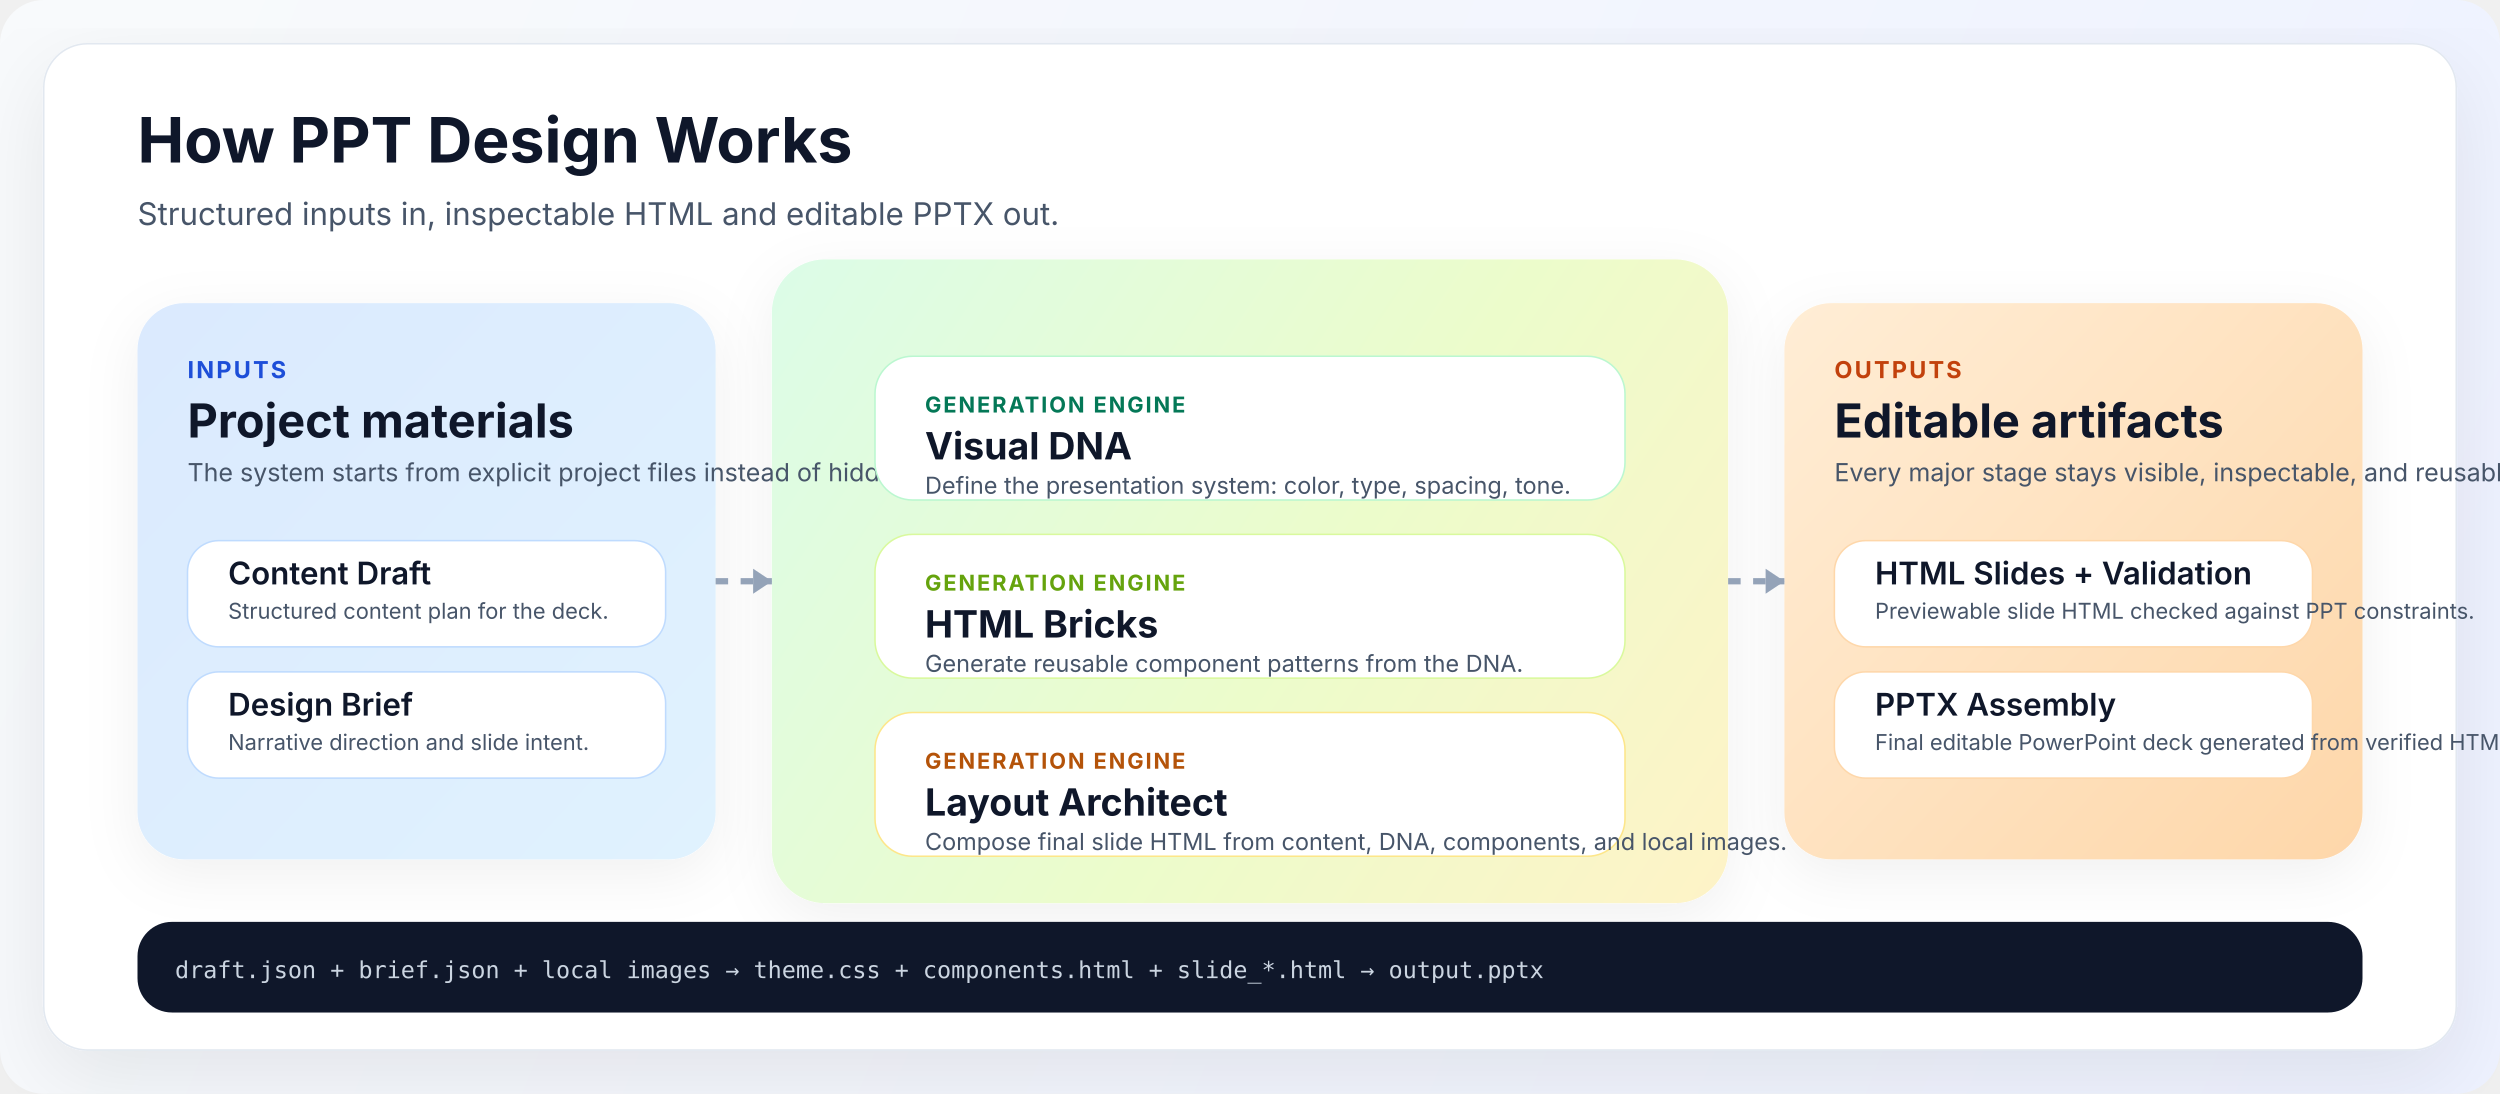
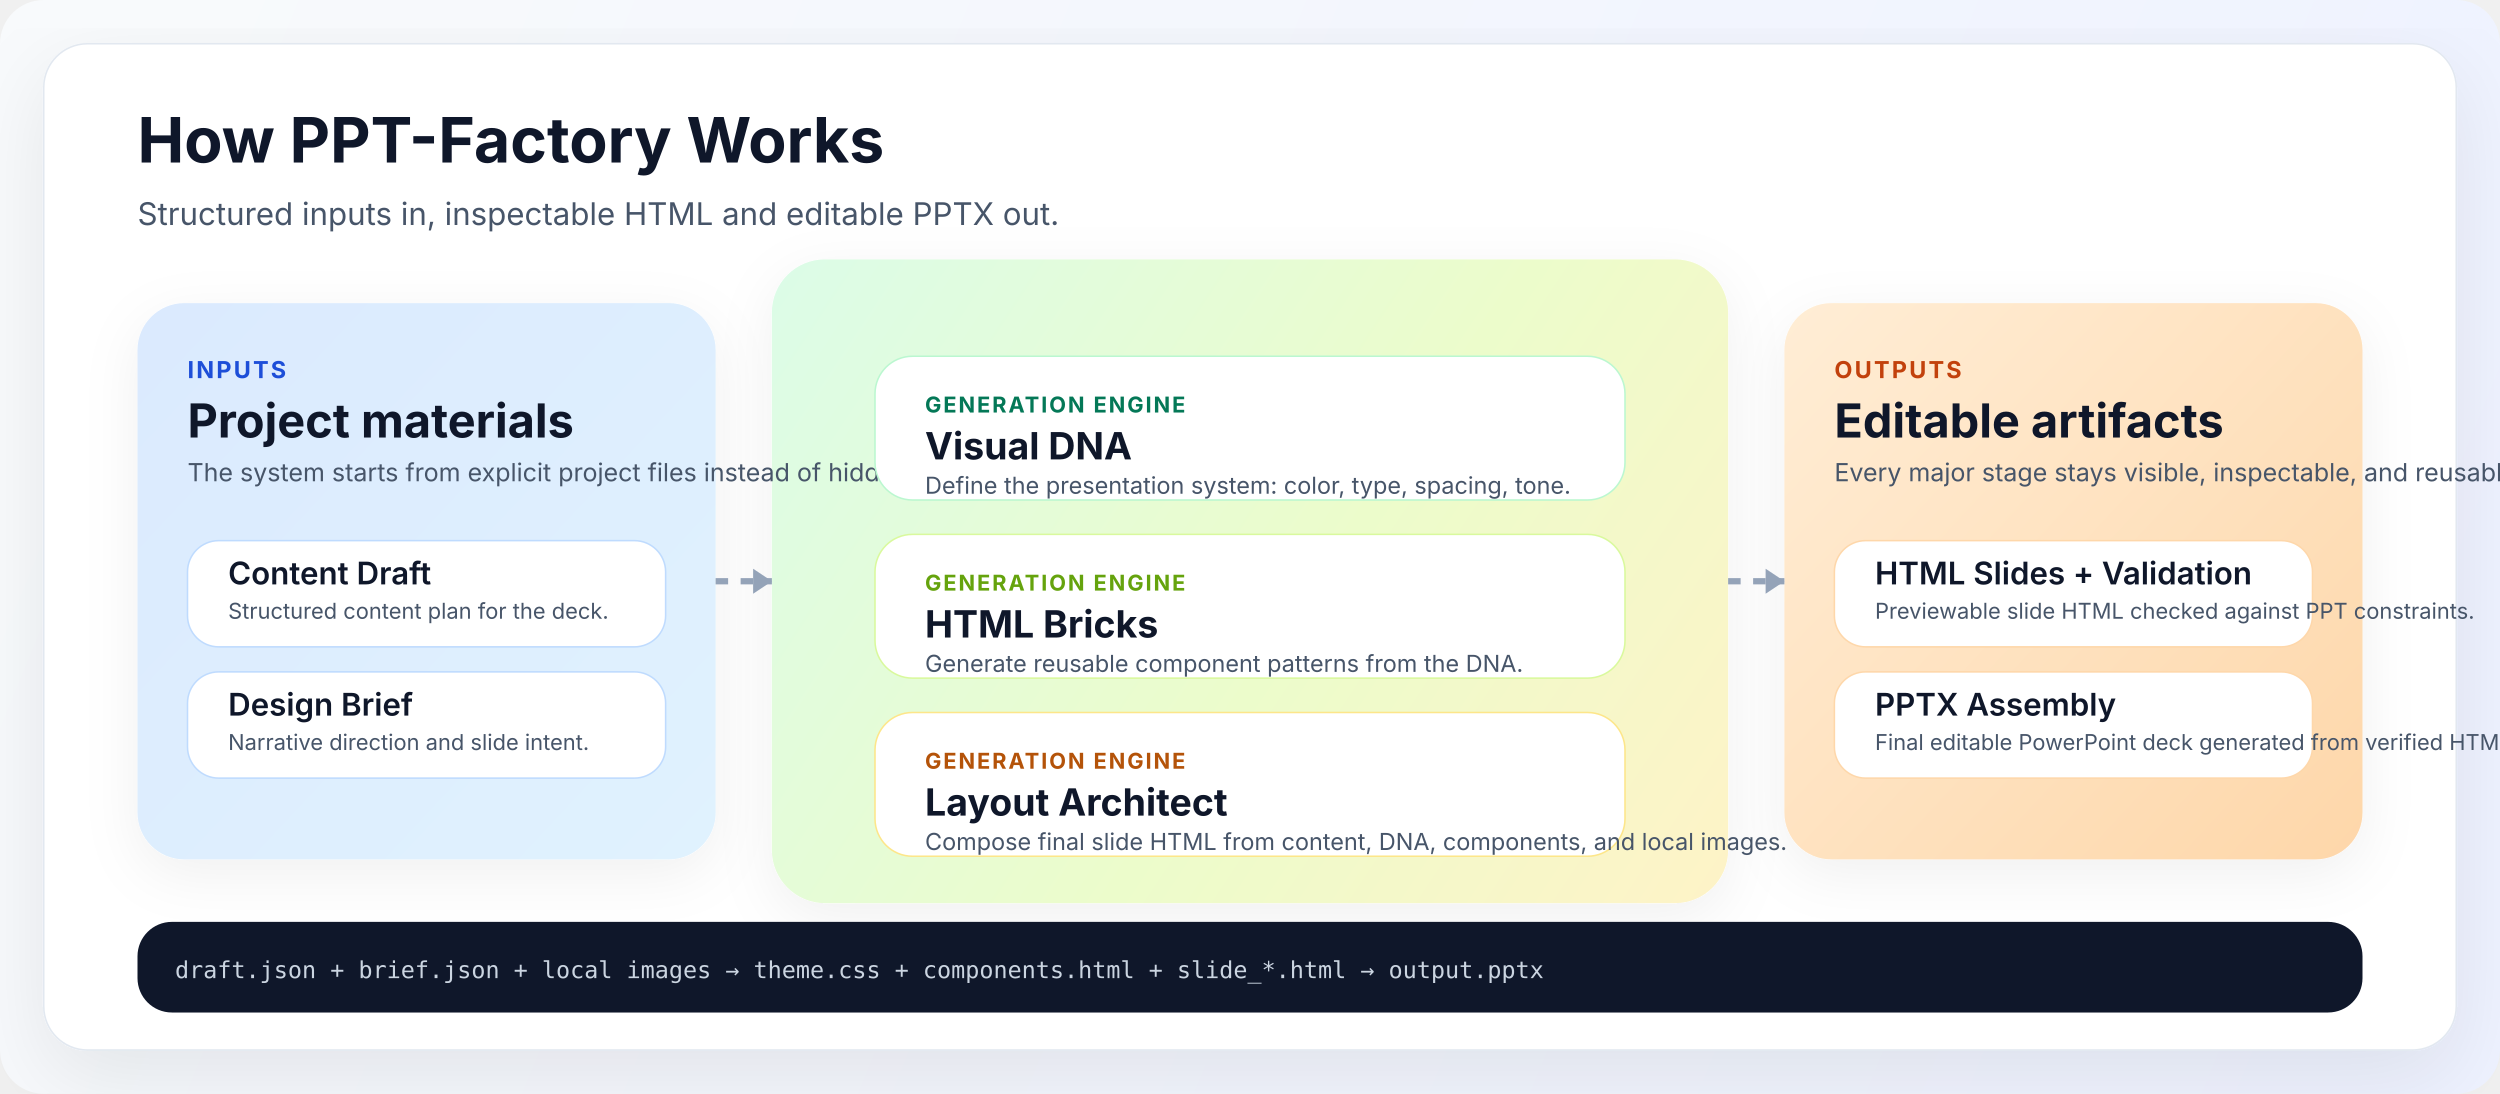
<svg xmlns="http://www.w3.org/2000/svg" width="1600" height="700" viewBox="0 0 1600 700" fill="none" role="img" aria-labelledby="title desc">
  <defs>
    <linearGradient id="bg" x1="64" y1="48" x2="1536" y2="652" gradientUnits="userSpaceOnUse">
      <stop stop-color="#F8FAFC" />
      <stop offset="1" stop-color="#EEF2FF" />
    </linearGradient>
    <linearGradient id="inputs" x1="96" y1="206" x2="462" y2="548" gradientUnits="userSpaceOnUse">
      <stop stop-color="#DBEAFE" />
      <stop offset="1" stop-color="#E0F2FE" />
    </linearGradient>
    <linearGradient id="engine" x1="498" y1="176" x2="1102" y2="578" gradientUnits="userSpaceOnUse">
      <stop stop-color="#DCFCE7" />
      <stop offset="0.55" stop-color="#ECFCCB" />
      <stop offset="1" stop-color="#FEF3C7" />
    </linearGradient>
    <linearGradient id="outputs" x1="1138" y1="206" x2="1504" y2="548" gradientUnits="userSpaceOnUse">
      <stop stop-color="#FFEDD5" />
      <stop offset="1" stop-color="#FED7AA" />
    </linearGradient>
    <filter id="shadow" x="0" y="0" width="1600" height="700" filterUnits="userSpaceOnUse" color-interpolation-filters="sRGB">
      <feDropShadow dx="0" dy="18" stdDeviation="28" flood-color="#0F172A" flood-opacity="0.08" />
    </filter>
    <filter id="cardShadow" x="0" y="0" width="1600" height="700" filterUnits="userSpaceOnUse" color-interpolation-filters="sRGB">
      <feDropShadow dx="0" dy="10" stdDeviation="18" flood-color="#0F172A" flood-opacity="0.06" />
    </filter>
  </defs>
  <rect width="1600" height="700" rx="28" fill="url(#bg)" />
  <rect x="28" y="28" width="1544" height="644" rx="28" fill="#FFFFFF" stroke="#E2E8F0" filter="url(#shadow)" />
-   <text x="88" y="104" fill="#0F172A" font-family="Inter, Arial, sans-serif" font-size="40" font-weight="700">How PPT Design Works</text>
+   <text x="88" y="104" fill="#0F172A" font-family="Inter, Arial, sans-serif" font-size="40" font-weight="700">How PPT-Factory Works</text>
  <text x="88" y="144" fill="#475569" font-family="Inter, Arial, sans-serif" font-size="20">Structured inputs in, inspectable HTML and editable PPTX out.</text>
  <rect x="88" y="194" width="370" height="356" rx="30" fill="url(#inputs)" filter="url(#cardShadow)" />
  <rect x="494" y="166" width="612" height="412" rx="34" fill="url(#engine)" filter="url(#cardShadow)" />
  <rect x="1142" y="194" width="370" height="356" rx="30" fill="url(#outputs)" filter="url(#cardShadow)" />
  <text x="120" y="242" fill="#1D4ED8" font-family="Inter, Arial, sans-serif" font-size="15" font-weight="700" letter-spacing="1.4">INPUTS</text>
  <text x="120" y="280" fill="#0F172A" font-family="Inter, Arial, sans-serif" font-size="30" font-weight="700">Project materials</text>
  <text x="120" y="308" fill="#475569" font-family="Inter, Arial, sans-serif" font-size="16">The system starts from explicit project files instead of hidden app state.</text>
  <rect x="120" y="346" width="306" height="68" rx="20" fill="#FFFFFF" stroke="#BFDBFE" />
  <text x="146" y="374" fill="#0F172A" font-family="Inter, Arial, sans-serif" font-size="20" font-weight="600">Content Draft</text>
  <text x="146" y="396" fill="#475569" font-family="Inter, Arial, sans-serif" font-size="14">Structured content plan for the deck.</text>
  <rect x="120" y="430" width="306" height="68" rx="20" fill="#FFFFFF" stroke="#BFDBFE" />
  <text x="146" y="458" fill="#0F172A" font-family="Inter, Arial, sans-serif" font-size="20" font-weight="600">Design Brief</text>
  <text x="146" y="480" fill="#475569" font-family="Inter, Arial, sans-serif" font-size="14">Narrative direction and slide intent.</text>
  <rect x="560" y="228" width="480" height="92" rx="24" fill="#FFFFFF" stroke="#BBF7D0" />
  <text x="592" y="264" fill="#047857" font-family="Inter, Arial, sans-serif" font-size="14" font-weight="700" letter-spacing="1.2">GENERATION ENGINE</text>
  <text x="592" y="294" fill="#0F172A" font-family="Inter, Arial, sans-serif" font-size="24" font-weight="700">Visual DNA</text>
  <text x="592" y="316" fill="#475569" font-family="Inter, Arial, sans-serif" font-size="15">Define the presentation system: color, type, spacing, tone.</text>
  <rect x="560" y="342" width="480" height="92" rx="24" fill="#FFFFFF" stroke="#D9F99D" />
  <text x="592" y="378" fill="#65A30D" font-family="Inter, Arial, sans-serif" font-size="14" font-weight="700" letter-spacing="1.2">GENERATION ENGINE</text>
  <text x="592" y="408" fill="#0F172A" font-family="Inter, Arial, sans-serif" font-size="24" font-weight="700">HTML Bricks</text>
  <text x="592" y="430" fill="#475569" font-family="Inter, Arial, sans-serif" font-size="15">Generate reusable component patterns from the DNA.</text>
  <rect x="560" y="456" width="480" height="92" rx="24" fill="#FFFFFF" stroke="#FDE68A" />
  <text x="592" y="492" fill="#B45309" font-family="Inter, Arial, sans-serif" font-size="14" font-weight="700" letter-spacing="1.2">GENERATION ENGINE</text>
  <text x="592" y="522" fill="#0F172A" font-family="Inter, Arial, sans-serif" font-size="24" font-weight="700">Layout Architect</text>
  <text x="592" y="544" fill="#475569" font-family="Inter, Arial, sans-serif" font-size="15">Compose final slide HTML from content, DNA, components, and local images.</text>
  <text x="1174" y="242" fill="#C2410C" font-family="Inter, Arial, sans-serif" font-size="15" font-weight="700" letter-spacing="1.4">OUTPUTS</text>
  <text x="1174" y="280" fill="#0F172A" font-family="Inter, Arial, sans-serif" font-size="30" font-weight="700">Editable artifacts</text>
  <text x="1174" y="308" fill="#475569" font-family="Inter, Arial, sans-serif" font-size="16">Every major stage stays visible, inspectable, and reusable on disk.</text>
  <rect x="1174" y="346" width="306" height="68" rx="20" fill="#FFFFFF" stroke="#FED7AA" />
  <text x="1200" y="374" fill="#0F172A" font-family="Inter, Arial, sans-serif" font-size="20" font-weight="600">HTML Slides + Validation</text>
  <text x="1200" y="396" fill="#475569" font-family="Inter, Arial, sans-serif" font-size="14">Previewable slide HTML checked against PPT constraints.</text>
  <rect x="1174" y="430" width="306" height="68" rx="20" fill="#FFFFFF" stroke="#FED7AA" />
  <text x="1200" y="458" fill="#0F172A" font-family="Inter, Arial, sans-serif" font-size="20" font-weight="600">PPTX Assembly</text>
  <text x="1200" y="480" fill="#475569" font-family="Inter, Arial, sans-serif" font-size="14">Final editable PowerPoint deck generated from verified HTML.</text>
  <line x1="458" y1="372" x2="494" y2="372" stroke="#94A3B8" stroke-width="4" stroke-dasharray="8 8" />
  <polygon points="494,372 482,364 482,380" fill="#94A3B8" />
  <line x1="1106" y1="372" x2="1142" y2="372" stroke="#94A3B8" stroke-width="4" stroke-dasharray="8 8" />
  <polygon points="1142,372 1130,364 1130,380" fill="#94A3B8" />
  <rect x="88" y="590" width="1424" height="58" rx="22" fill="#0F172A" />
  <text x="112" y="626" fill="#CBD5E1" font-family="ui-monospace, SFMono-Regular, Menlo, monospace" font-size="15">draft.json + brief.json + local images  →  theme.css + components.html + slide_*.html  →  output.pptx</text>
</svg>
